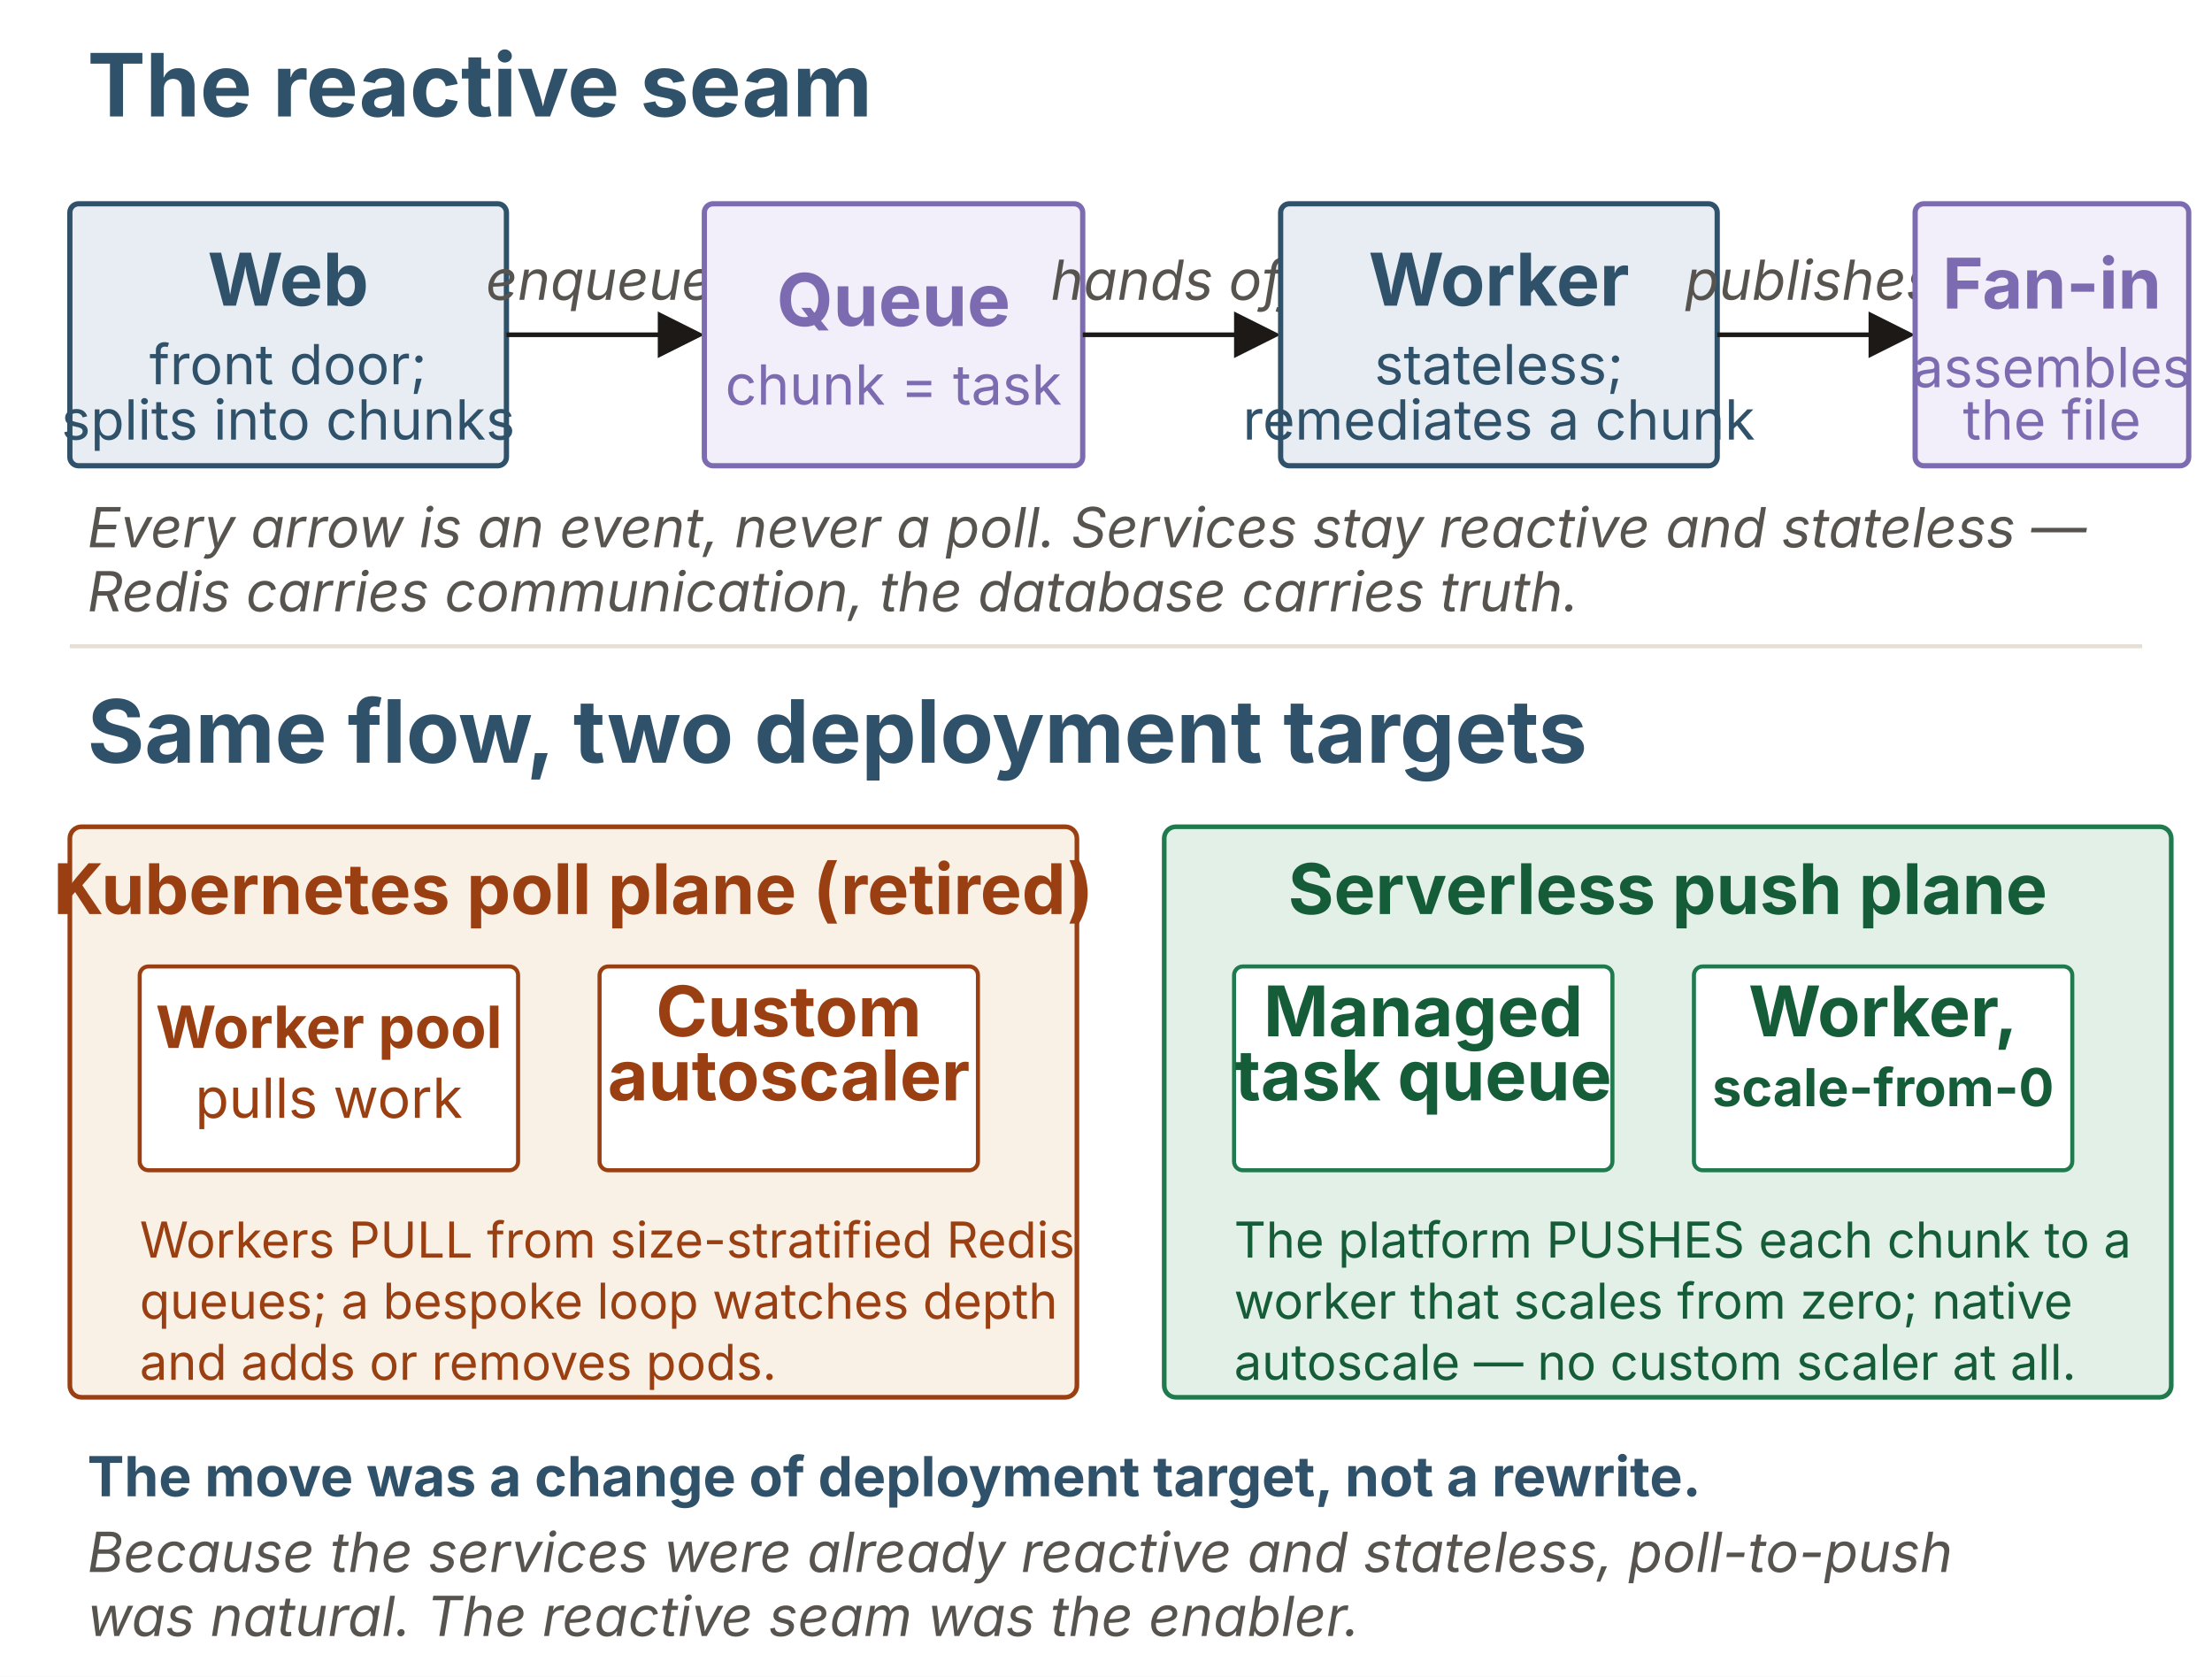
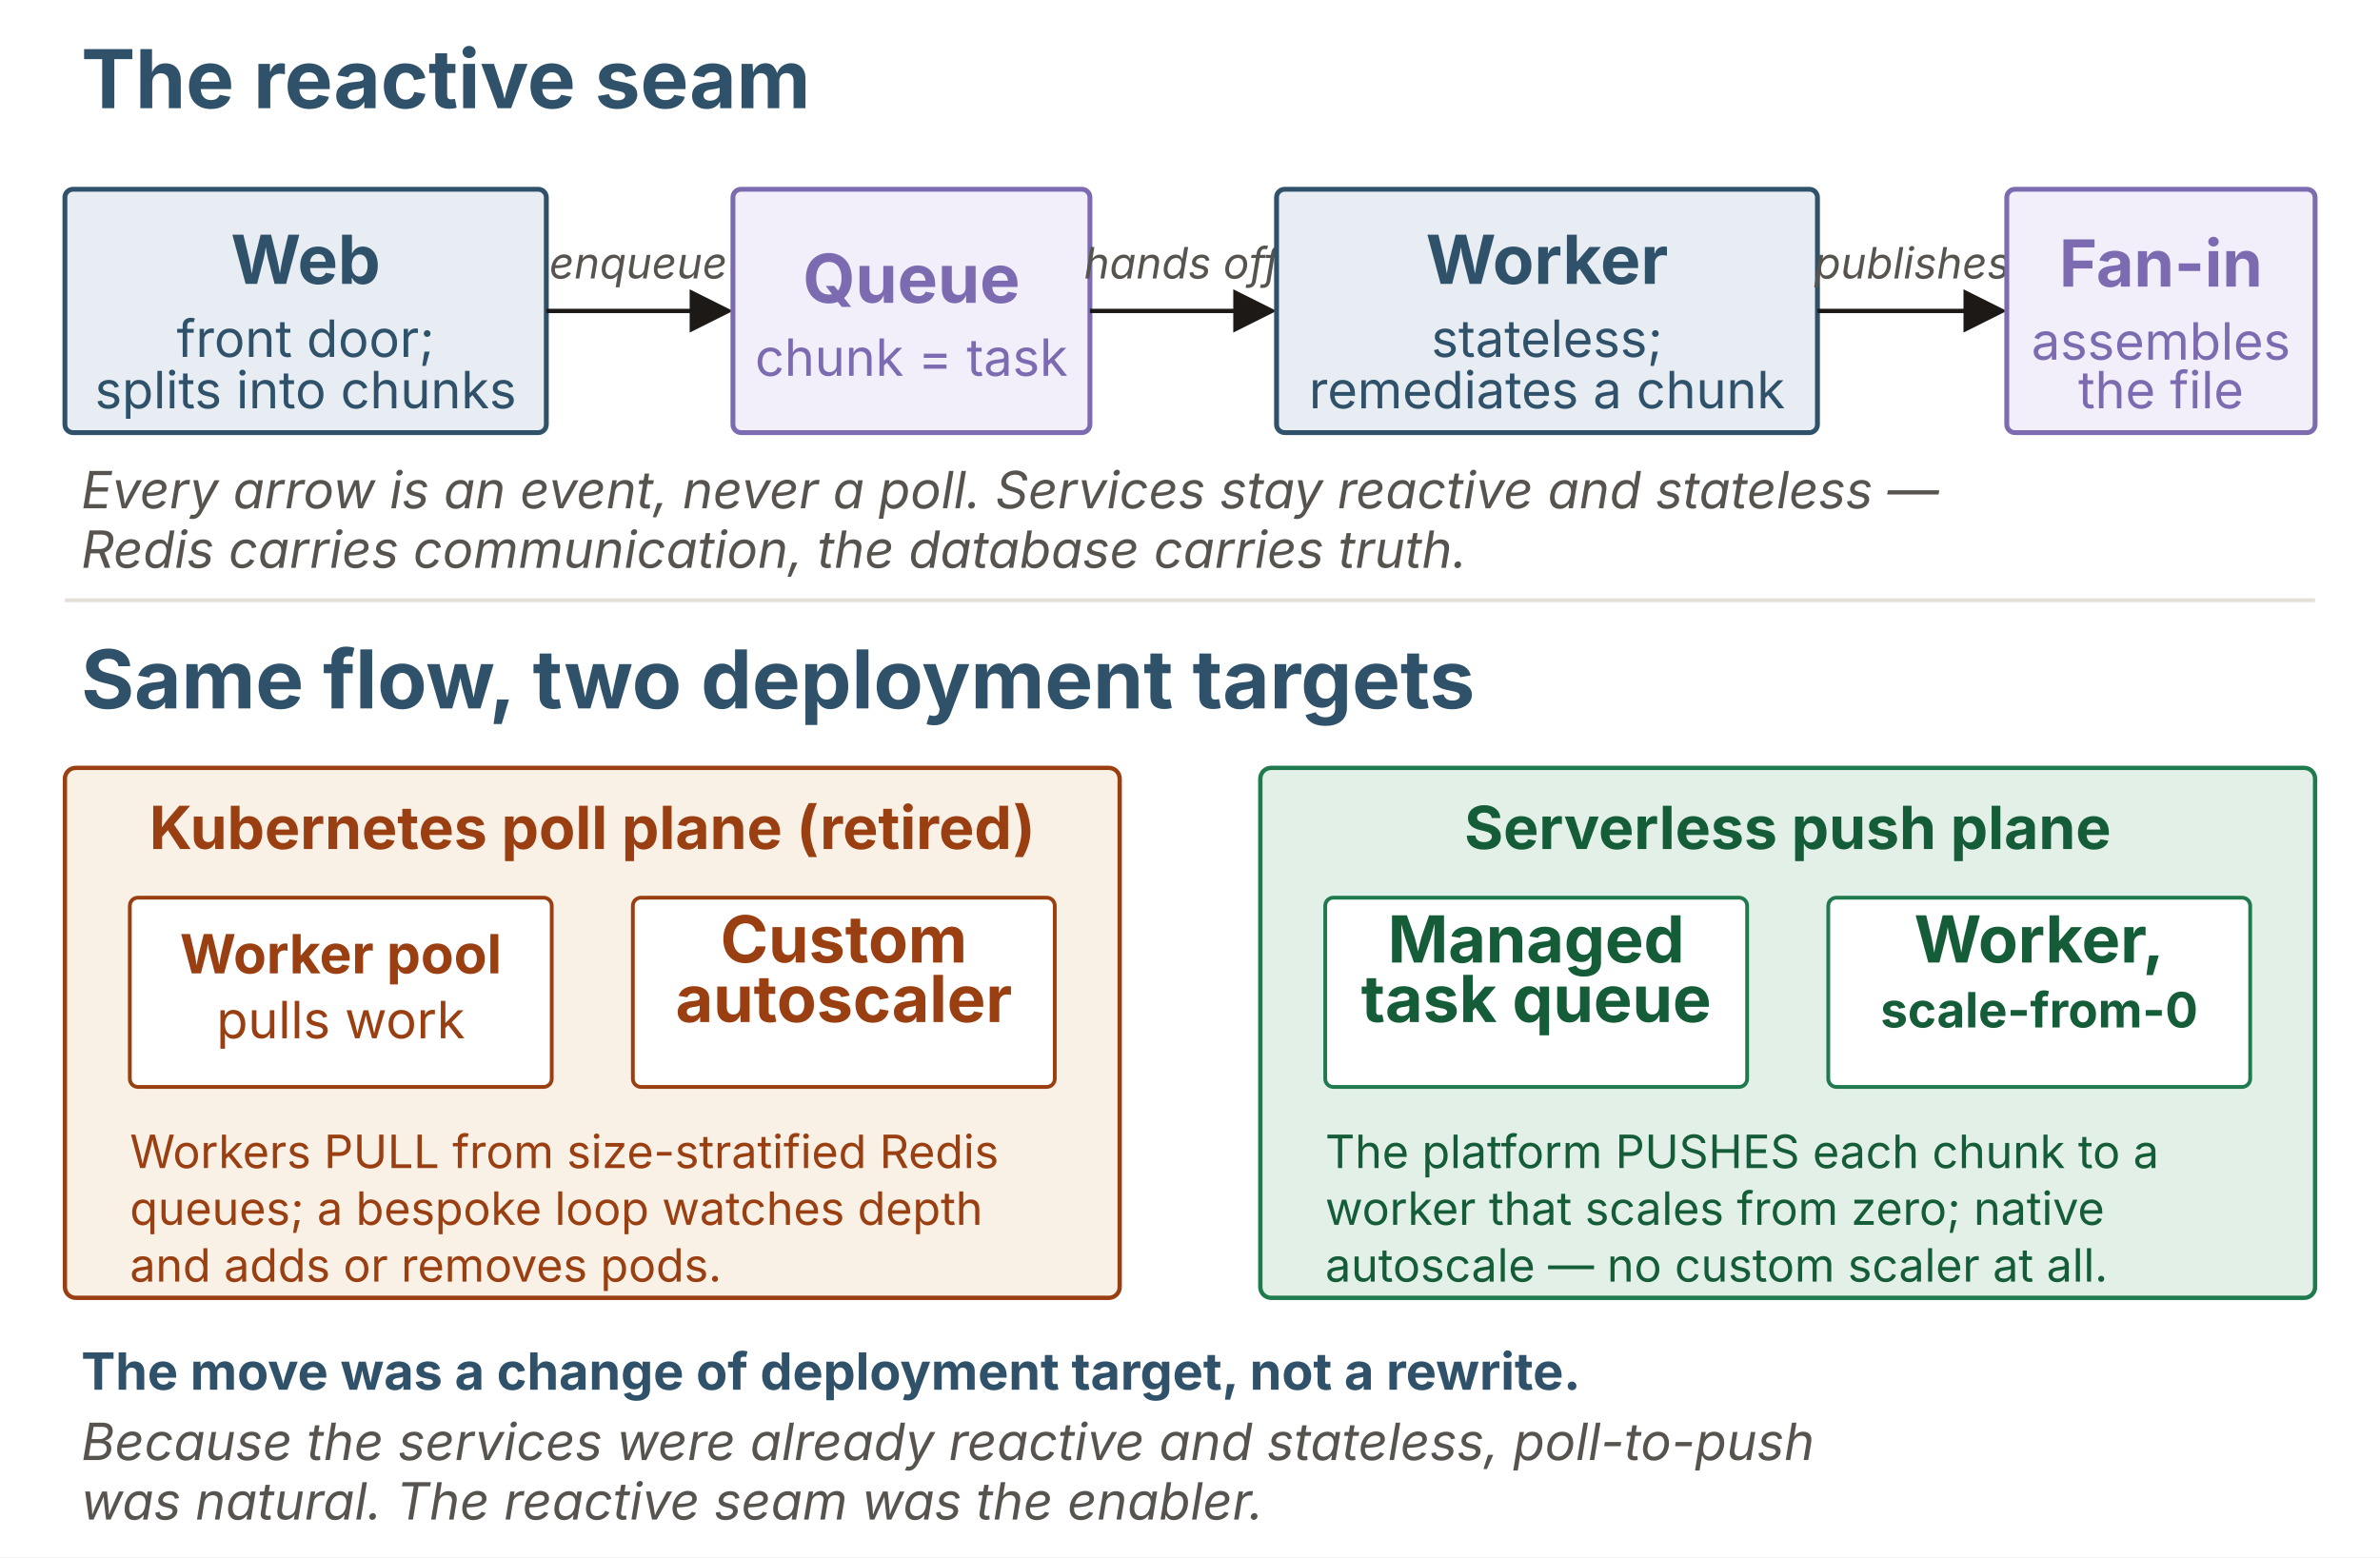
- <svg xmlns="http://www.w3.org/2000/svg" viewBox="0 0 760 576" width="760" height="576" role="group" aria-labelledby="srv-title srv-desc" font-family="'Source Sans 3', -apple-system, 'Segoe UI', sans-serif">
-   <rect x="0" y="0" width="760" height="576" fill="#ffffff" />
+ <svg xmlns="http://www.w3.org/2000/svg" viewBox="0 0 880 576" width="880" height="576" role="group" aria-labelledby="srv-title srv-desc" font-family="'Source Sans 3', -apple-system, 'Segoe UI', sans-serif">
+   <rect x="0" y="0" width="880" height="576" fill="#ffffff" />
  <defs>
    <marker id="srv-arrow" markerWidth="10" markerHeight="10" refX="7.5" refY="5" orient="auto">
      <path d="M0,0 L10,5 L0,10 z" fill="#1c1917" />
    </marker>
  </defs>
  <text x="30" y="40" font-size="30" font-weight="bold" fill="#2f5169">The reactive seam</text>
-   <rect x="24" y="70" width="150" height="90" rx="3" fill="#e7edf3" stroke="#2f5169" stroke-width="1.8" />
-   <text x="99" y="105" text-anchor="middle" font-size="25" font-weight="bold" fill="#2f5169">Web</text>
-   <text x="99" y="132" text-anchor="middle" font-size="19" fill="#2f5169">front door;</text>
-   <text x="99" y="151" text-anchor="middle" font-size="19" fill="#2f5169">splits into chunks</text>
-   <line x1="174" y1="115" x2="238" y2="115" stroke="#1c1917" stroke-width="1.6" marker-end="url(#srv-arrow)" />
-   <text x="206" y="103" text-anchor="middle" font-size="19" font-style="italic" fill="#57534e">enqueue</text>
-   <rect x="242" y="70" width="130" height="90" rx="3" fill="#f2effb" stroke="#7c6bb0" stroke-width="1.8" />
-   <text x="307" y="112" text-anchor="middle" font-size="25" font-weight="bold" fill="#7c6bb0">Queue</text>
-   <text x="307" y="139" text-anchor="middle" font-size="19" fill="#7c6bb0">chunk = task</text>
-   <line x1="372" y1="115" x2="436" y2="115" stroke="#1c1917" stroke-width="1.6" marker-end="url(#srv-arrow)" />
-   <text x="404" y="103" text-anchor="middle" font-size="19" font-style="italic" fill="#57534e">hands off</text>
-   <rect x="440" y="70" width="150" height="90" rx="3" fill="#e7edf3" stroke="#2f5169" stroke-width="1.8" />
-   <text x="515" y="105" text-anchor="middle" font-size="25" font-weight="bold" fill="#2f5169">Worker</text>
-   <text x="515" y="132" text-anchor="middle" font-size="19" fill="#2f5169">stateless;</text>
-   <text x="515" y="151" text-anchor="middle" font-size="19" fill="#2f5169">remediates a chunk</text>
-   <line x1="590" y1="115" x2="654" y2="115" stroke="#1c1917" stroke-width="1.6" marker-end="url(#srv-arrow)" />
-   <text x="622" y="103" text-anchor="middle" font-size="19" font-style="italic" fill="#57534e">publishes</text>
-   <rect x="658" y="70" width="94" height="90" rx="3" fill="#f2effb" stroke="#7c6bb0" stroke-width="1.8" />
-   <text x="705" y="106" text-anchor="middle" font-size="24" font-weight="bold" fill="#7c6bb0">Fan-in</text>
-   <text x="705" y="133" text-anchor="middle" font-size="19" fill="#7c6bb0">assembles</text>
-   <text x="705" y="151" text-anchor="middle" font-size="19" fill="#7c6bb0">the file</text>
+   <rect x="24" y="70" width="178" height="90" rx="3" fill="#e7edf3" stroke="#2f5169" stroke-width="1.8" />
+   <text x="113" y="105" text-anchor="middle" font-size="25" font-weight="bold" fill="#2f5169">Web</text>
+   <text x="113" y="132" text-anchor="middle" font-size="19" fill="#2f5169">front door;</text>
+   <text x="113" y="151" text-anchor="middle" font-size="19" fill="#2f5169">splits into chunks</text>
+   <line x1="202" y1="115" x2="267" y2="115" stroke="#1c1917" stroke-width="1.6" marker-end="url(#srv-arrow)" />
+   <text x="236" y="103" text-anchor="middle" font-size="16" font-style="italic" fill="#57534e">enqueue</text>
+   <rect x="271" y="70" width="132" height="90" rx="3" fill="#f2effb" stroke="#7c6bb0" stroke-width="1.8" />
+   <text x="337" y="112" text-anchor="middle" font-size="25" font-weight="bold" fill="#7c6bb0">Queue</text>
+   <text x="337" y="139" text-anchor="middle" font-size="19" fill="#7c6bb0">chunk = task</text>
+   <line x1="403" y1="115" x2="468" y2="115" stroke="#1c1917" stroke-width="1.6" marker-end="url(#srv-arrow)" />
+   <text x="437" y="103" text-anchor="middle" font-size="16" font-style="italic" fill="#57534e">hands off</text>
+   <rect x="472" y="70" width="200" height="90" rx="3" fill="#e7edf3" stroke="#2f5169" stroke-width="1.8" />
+   <text x="572" y="105" text-anchor="middle" font-size="25" font-weight="bold" fill="#2f5169">Worker</text>
+   <text x="572" y="132" text-anchor="middle" font-size="19" fill="#2f5169">stateless;</text>
+   <text x="572" y="151" text-anchor="middle" font-size="19" fill="#2f5169">remediates a chunk</text>
+   <line x1="672" y1="115" x2="738" y2="115" stroke="#1c1917" stroke-width="1.6" marker-end="url(#srv-arrow)" />
+   <text x="707" y="103" text-anchor="middle" font-size="16" font-style="italic" fill="#57534e">publishes</text>
+   <rect x="742" y="70" width="114" height="90" rx="3" fill="#f2effb" stroke="#7c6bb0" stroke-width="1.8" />
+   <text x="799" y="106" text-anchor="middle" font-size="24" font-weight="bold" fill="#7c6bb0">Fan-in</text>
+   <text x="799" y="133" text-anchor="middle" font-size="19" fill="#7c6bb0">assembles</text>
+   <text x="799" y="151" text-anchor="middle" font-size="19" fill="#7c6bb0">the file</text>
  <text x="30" y="188" font-size="19" font-style="italic" fill="#57534e">Every arrow is an event, never a poll. Services stay reactive and stateless —</text>
  <text x="30" y="210" font-size="19" font-style="italic" fill="#57534e">Redis carries communication, the database carries truth.</text>
-   <line x1="24" y1="222" x2="736" y2="222" stroke="#e4e0d8" stroke-width="1.4" />
+   <line x1="24" y1="222" x2="856" y2="222" stroke="#e4e0d8" stroke-width="1.4" />
  <text x="30" y="262" font-size="30" font-weight="bold" fill="#2f5169">Same flow, two deployment targets</text>
-   <rect x="24" y="284" width="346" height="196" rx="4" fill="#faf1e6" stroke="#9a3f12" stroke-width="1.6" />
-   <text x="197" y="314" text-anchor="middle" font-size="24" font-weight="bold" fill="#9a3f12">Kubernetes poll plane (retired)</text>
-   <rect x="48" y="332" width="130" height="70" rx="3" fill="#ffffff" stroke="#9a3f12" stroke-width="1.4" />
-   <text x="113" y="360" text-anchor="middle" font-size="20" font-weight="bold" fill="#9a3f12">Worker pool</text>
-   <text x="113" y="384" text-anchor="middle" font-size="19" fill="#9a3f12">pulls work</text>
-   <rect x="206" y="332" width="130" height="70" rx="3" fill="#ffffff" stroke="#9a3f12" stroke-width="1.4" />
-   <text x="271" y="356" text-anchor="middle" font-size="24" font-weight="bold" fill="#9a3f12">Custom</text>
-   <text x="271" y="378" text-anchor="middle" font-size="24" font-weight="bold" fill="#9a3f12">autoscaler</text>
+   <rect x="24" y="284" width="390" height="196" rx="4" fill="#faf1e6" stroke="#9a3f12" stroke-width="1.6" />
+   <text x="219" y="314" text-anchor="middle" font-size="22" font-weight="bold" fill="#9a3f12">Kubernetes poll plane (retired)</text>
+   <rect x="48" y="332" width="156" height="70" rx="3" fill="#ffffff" stroke="#9a3f12" stroke-width="1.4" />
+   <text x="126" y="360" text-anchor="middle" font-size="20" font-weight="bold" fill="#9a3f12">Worker pool</text>
+   <text x="126" y="384" text-anchor="middle" font-size="19" fill="#9a3f12">pulls work</text>
+   <rect x="234" y="332" width="156" height="70" rx="3" fill="#ffffff" stroke="#9a3f12" stroke-width="1.4" />
+   <text x="312" y="356" text-anchor="middle" font-size="24" font-weight="bold" fill="#9a3f12">Custom</text>
+   <text x="312" y="378" text-anchor="middle" font-size="24" font-weight="bold" fill="#9a3f12">autoscaler</text>
  <text x="48" y="432" font-size="17" fill="#9a3f12">Workers PULL from size-stratified Redis</text>
  <text x="48" y="453" font-size="17" fill="#9a3f12">queues; a bespoke loop watches depth</text>
  <text x="48" y="474" font-size="17" fill="#9a3f12">and adds or removes pods.</text>
-   <rect x="400" y="284" width="346" height="196" rx="4" fill="#e3f0e7" stroke="#1f7a4d" stroke-width="1.6" />
-   <text x="573" y="314" text-anchor="middle" font-size="24" font-weight="bold" fill="#155c38">Serverless push plane</text>
-   <rect x="424" y="332" width="130" height="70" rx="3" fill="#ffffff" stroke="#1f7a4d" stroke-width="1.4" />
-   <text x="489" y="356" text-anchor="middle" font-size="24" font-weight="bold" fill="#155c38">Managed</text>
-   <text x="489" y="378" text-anchor="middle" font-size="24" font-weight="bold" fill="#155c38">task queue</text>
-   <rect x="582" y="332" width="130" height="70" rx="3" fill="#ffffff" stroke="#1f7a4d" stroke-width="1.4" />
-   <text x="647" y="356" text-anchor="middle" font-size="24" font-weight="bold" fill="#155c38">Worker,</text>
-   <text x="647" y="380" text-anchor="middle" font-size="18" font-weight="bold" fill="#155c38">scale-from-0</text>
-   <text x="424" y="432" font-size="17" fill="#155c38">The platform PUSHES each chunk to a</text>
-   <text x="424" y="453" font-size="17" fill="#155c38">worker that scales from zero; native</text>
-   <text x="424" y="474" font-size="17" fill="#155c38">autoscale — no custom scaler at all.</text>
+   <rect x="466" y="284" width="390" height="196" rx="4" fill="#e3f0e7" stroke="#1f7a4d" stroke-width="1.6" />
+   <text x="661" y="314" text-anchor="middle" font-size="22" font-weight="bold" fill="#155c38">Serverless push plane</text>
+   <rect x="490" y="332" width="156" height="70" rx="3" fill="#ffffff" stroke="#1f7a4d" stroke-width="1.4" />
+   <text x="568" y="356" text-anchor="middle" font-size="24" font-weight="bold" fill="#155c38">Managed</text>
+   <text x="568" y="378" text-anchor="middle" font-size="24" font-weight="bold" fill="#155c38">task queue</text>
+   <rect x="676" y="332" width="156" height="70" rx="3" fill="#ffffff" stroke="#1f7a4d" stroke-width="1.4" />
+   <text x="754" y="356" text-anchor="middle" font-size="24" font-weight="bold" fill="#155c38">Worker,</text>
+   <text x="754" y="380" text-anchor="middle" font-size="18" font-weight="bold" fill="#155c38">scale-from-0</text>
+   <text x="490" y="432" font-size="17" fill="#155c38">The platform PUSHES each chunk to a</text>
+   <text x="490" y="453" font-size="17" fill="#155c38">worker that scales from zero; native</text>
+   <text x="490" y="474" font-size="17" fill="#155c38">autoscale — no custom scaler at all.</text>
  <text x="30" y="514" font-size="19" font-weight="bold" fill="#2f5169">The move was a change of deployment target, not a rewrite.</text>
  <text x="30" y="540" font-size="19" font-style="italic" fill="#57534e">Because the services were already reactive and stateless, poll-to-push</text>
  <text x="30" y="562" font-size="19" font-style="italic" fill="#57534e">was natural. The reactive seam was the enabler.</text>
</svg>
